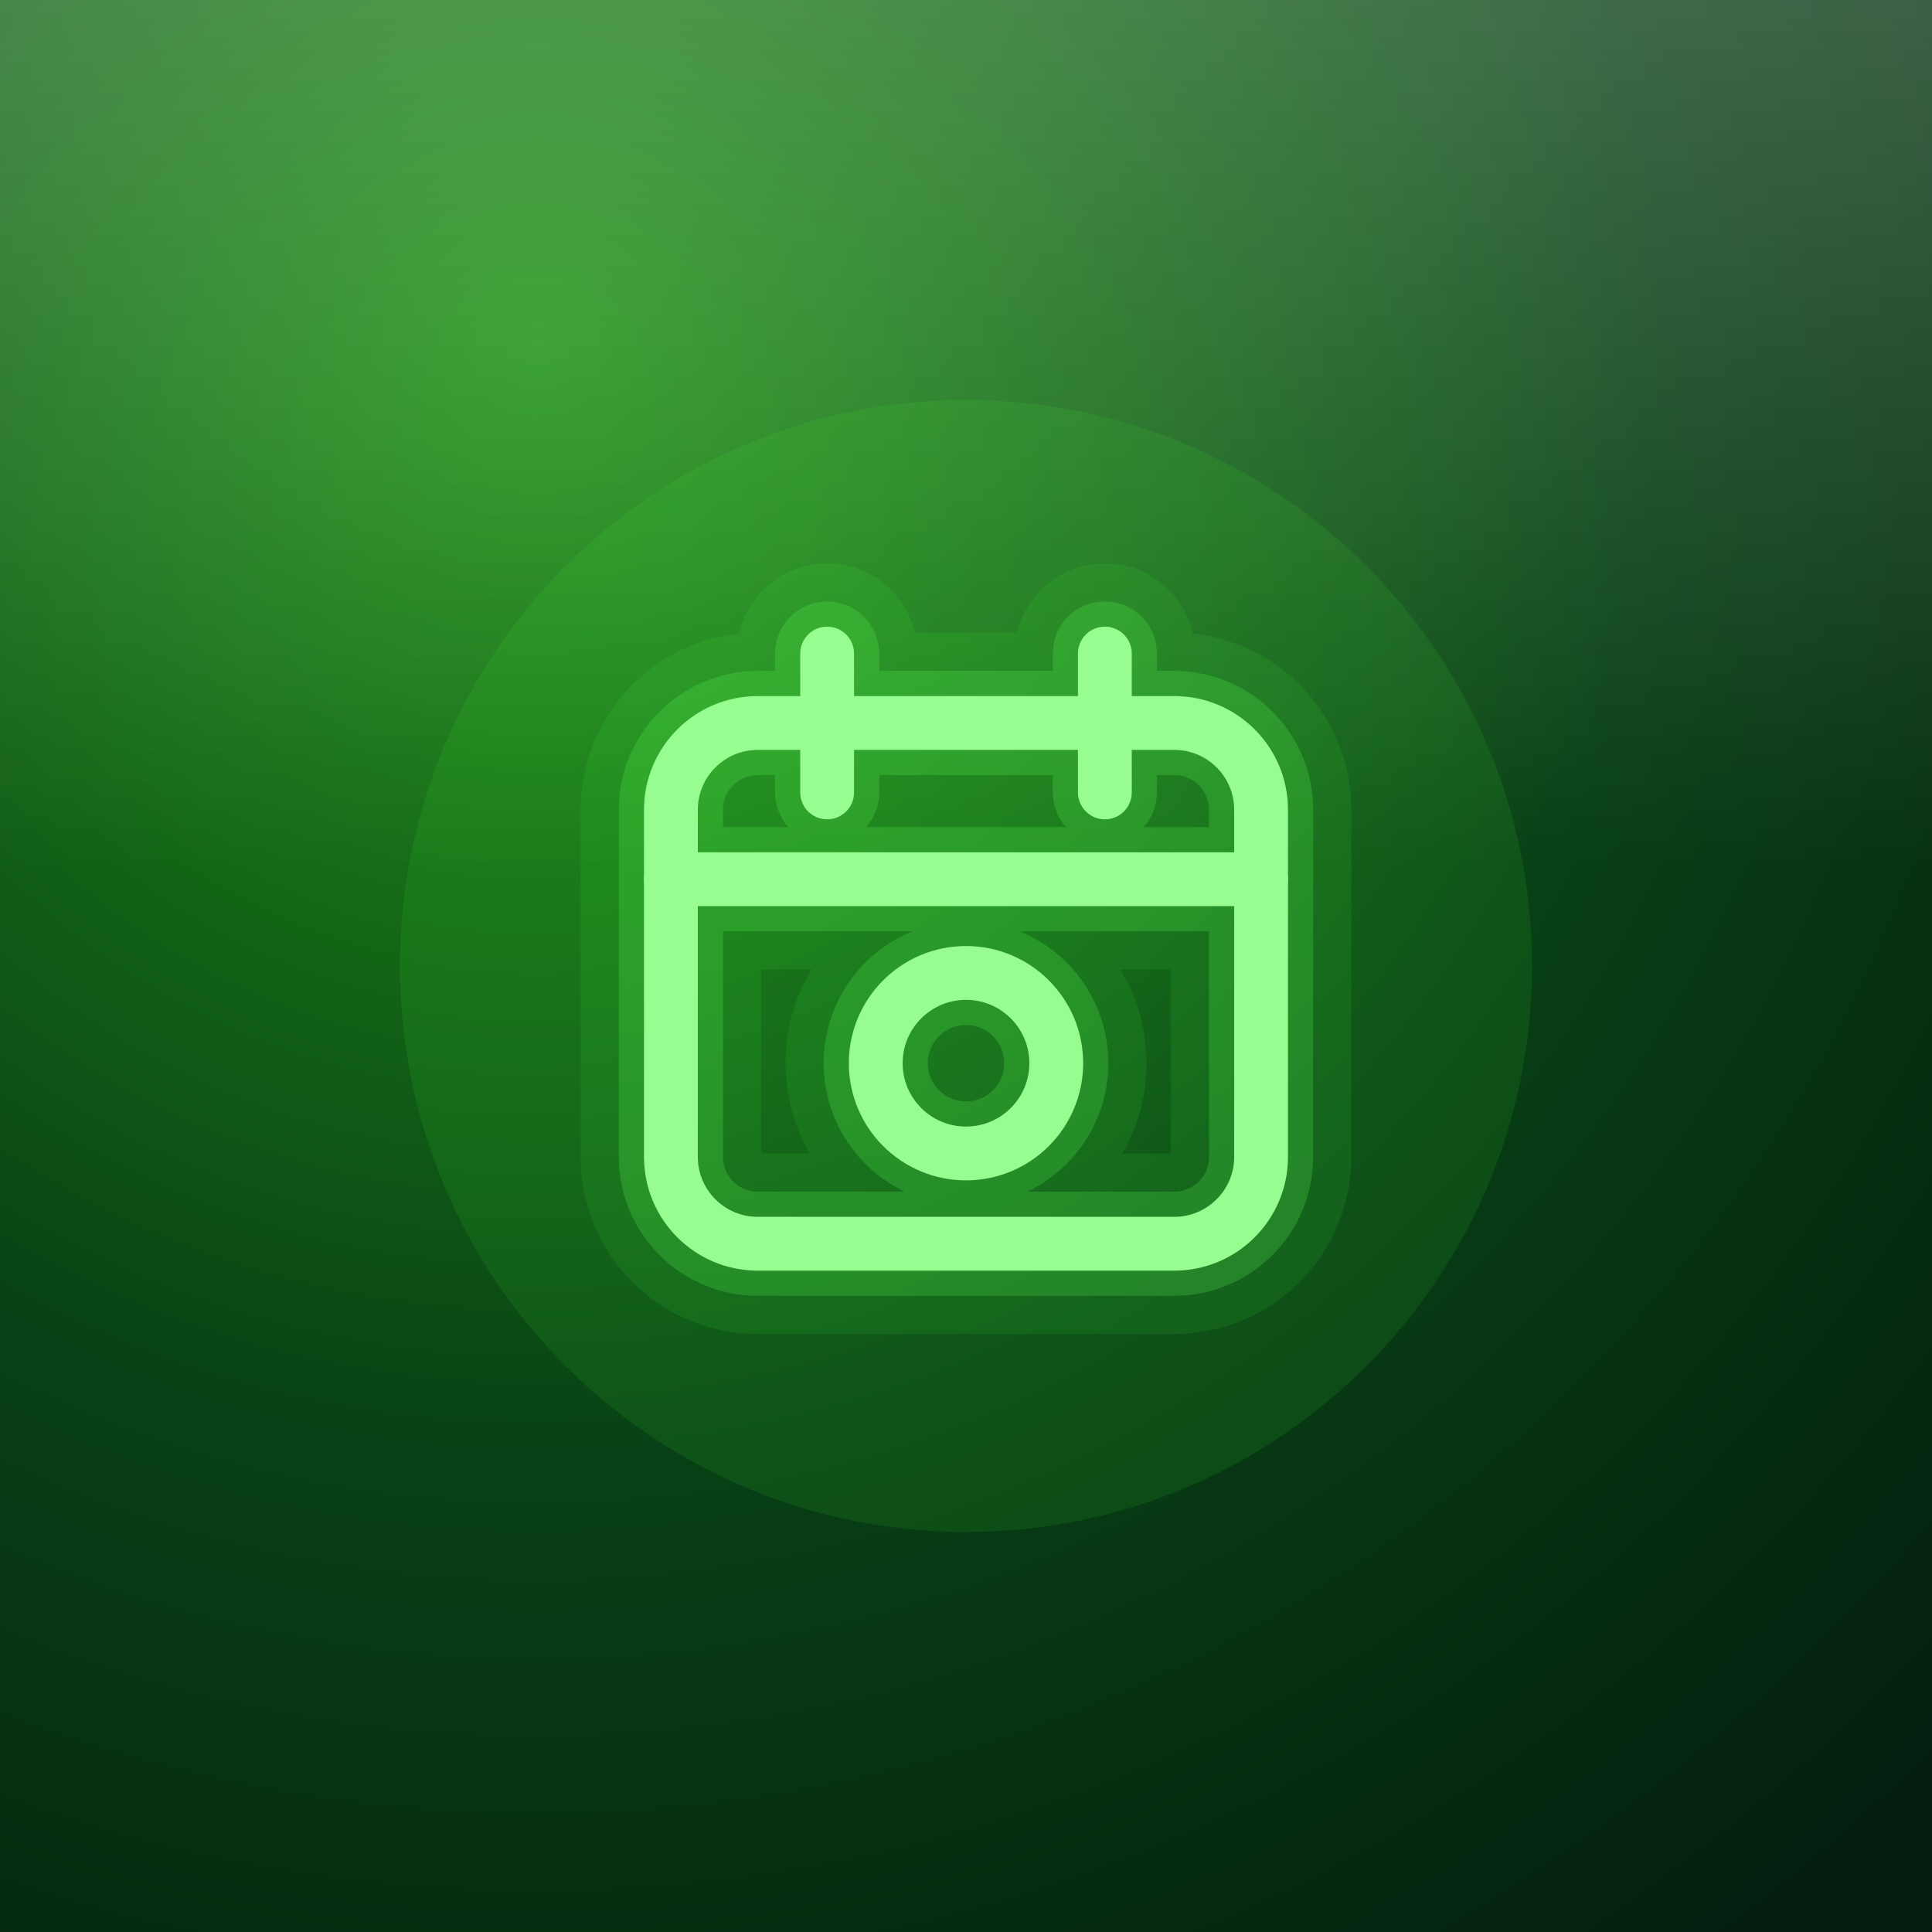
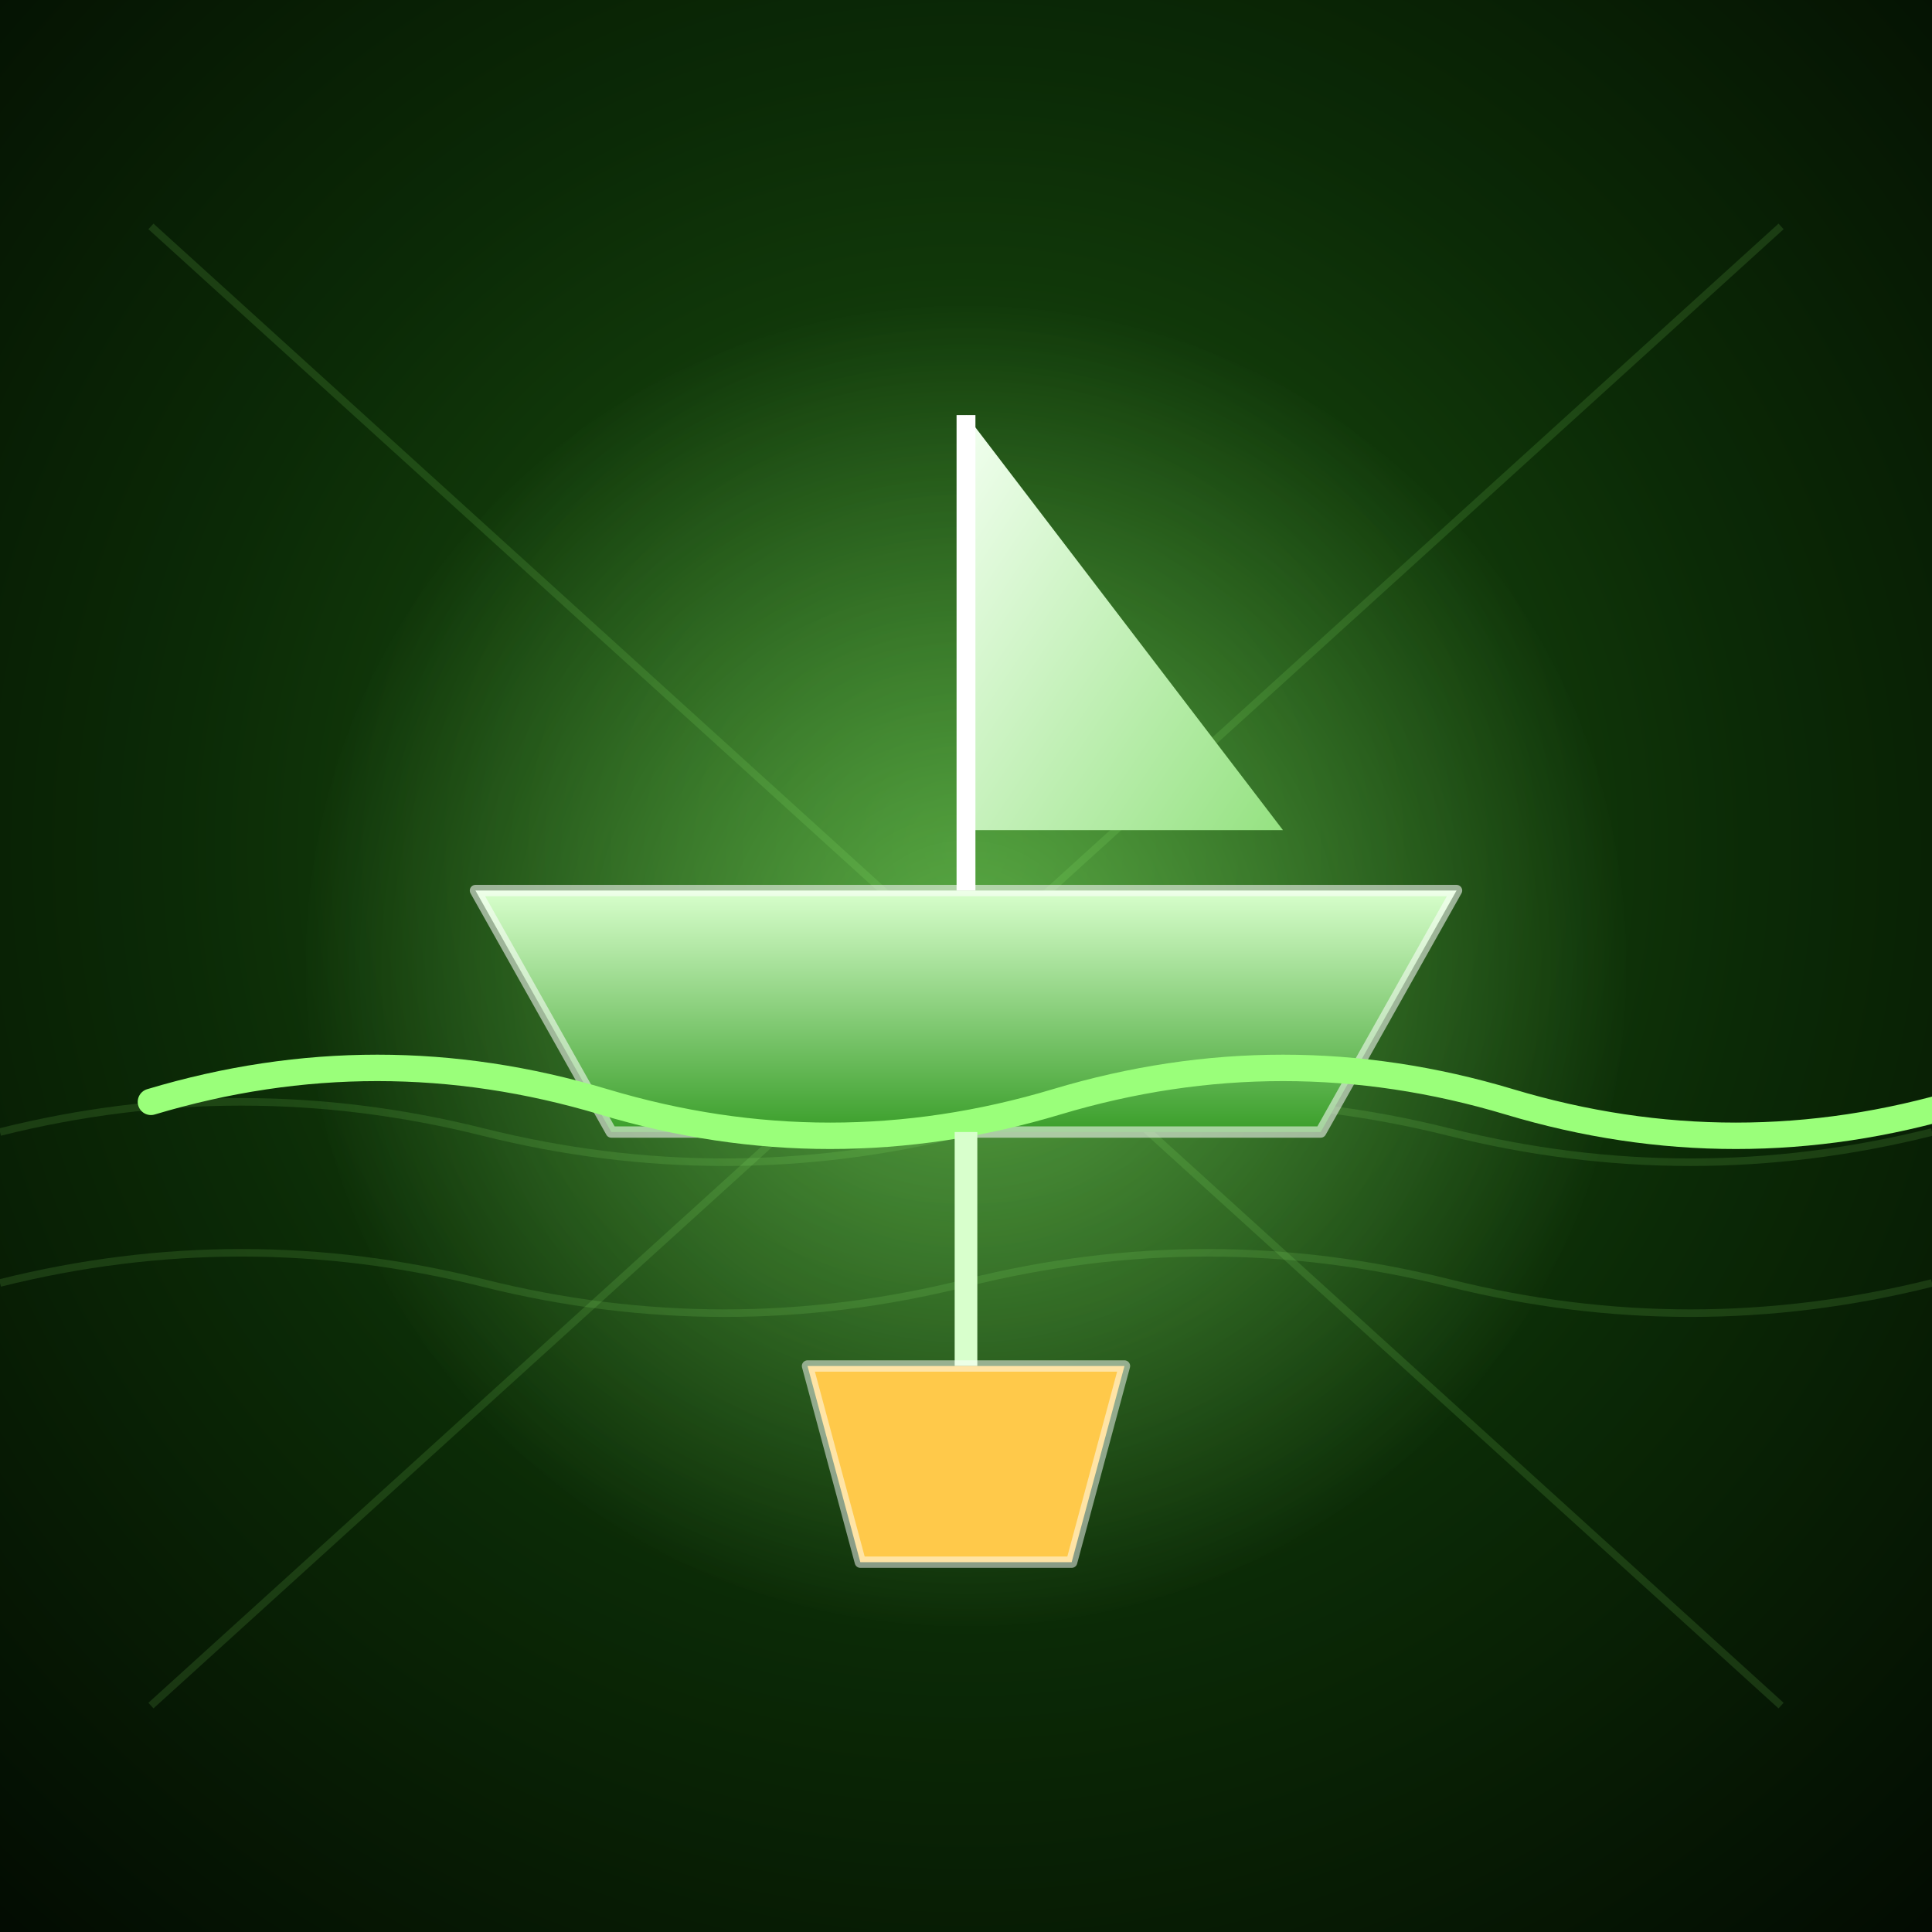
<svg xmlns="http://www.w3.org/2000/svg" viewBox="0 0 512 512">
  <defs>
-     <radialGradient id="b" cx="28%" cy="18%" r="105%">
-       <stop offset="0" stop-color="hsl(116 72% 34%)" />
-       <stop offset=".55" stop-color="hsl(134 78% 14%)" />
-       <stop offset="1" stop-color="hsl(148 80% 6%)" />
+     <radialGradient id="bg" cx="50%" cy="44%" r="74%">
+       <stop offset="0" stop-color="#1e5a12" />
+       <stop offset=".55" stop-color="#0b2a06" />
+       <stop offset="1" stop-color="#030c02" />
    </radialGradient>
-     <linearGradient id="s" x1="0" y1="0" x2="0" y2="1">
-       <stop offset="0" stop-color="#fff" stop-opacity=".22" />
-       <stop offset=".45" stop-color="#fff" stop-opacity="0" />
+     <radialGradient id="halo" cx="50%" cy="50%" r="50%">
+       <stop offset="0" stop-color="#9aff7a" stop-opacity=".5" />
+       <stop offset="1" stop-color="#9aff7a" stop-opacity="0" />
+     </radialGradient>
+     <linearGradient id="hull" x1="0" y1="0" x2="0" y2="1">
+       <stop offset="0" stop-color="#d8ffcc" />
+       <stop offset="1" stop-color="#3a9e2a" />
    </linearGradient>
-     <clipPath id="c">
-       <rect width="512" height="512" />
-     </clipPath>
+     <linearGradient id="sail" x1="0" y1="0" x2="1" y2="1">
+       <stop offset="0" stop-color="#f2fff0" />
+       <stop offset="1" stop-color="#8fe07a" />
+     </linearGradient>
  </defs>
-   <g clip-path="url(#c)">
-     <rect width="512" height="512" fill="url(#b)" />
-     <rect width="512" height="512" fill="url(#s)" />
-     <circle cx="256" cy="256" r="150" fill="hsl(116 95% 60%)" opacity=".10" />
+   <rect width="512" height="512" fill="url(#bg)" />
+   <g fill="none" stroke="#9aff7a" stroke-opacity=".13" stroke-width="2">
+     <path d="M0 300 Q64 284 128 300 T256 300 T384 300 T512 300" />
+     <path d="M0 340 Q64 324 128 340 T256 340 T384 340 T512 340" />
+     <path d="M256 256L40 60M256 256L472 60M256 256L40 452M256 256L472 452" />
  </g>
-   <g transform="translate(256 256) scale(9.2) translate(-12 -12)" fill="none" stroke-linecap="round" stroke-linejoin="round" color="hsl(116 96% 76%)">
-     <g stroke="hsl(116 100% 62%)" stroke-width="5.2" opacity=".10">
-       <rect x="3.5" y="5" width="17" height="15" rx="2.5" />
-       <path d="M3.5 9.5h17M8 3v4M16 3v4" />
-       <circle cx="12" cy="14.8" r="2.6" />
-     </g>
-     <g stroke="hsl(116 100% 66%)" stroke-width="3" opacity=".22">
-       <rect x="3.5" y="5" width="17" height="15" rx="2.5" />
-       <path d="M3.5 9.5h17M8 3v4M16 3v4" />
-       <circle cx="12" cy="14.8" r="2.6" />
-     </g>
-     <g stroke="hsl(116 96% 78%)" stroke-width="1.55">
-       <rect x="3.5" y="5" width="17" height="15" rx="2.5" />
-       <path d="M3.5 9.5h17M8 3v4M16 3v4" />
-       <circle cx="12" cy="14.8" r="2.6" />
-     </g>
-   </g>
+   <circle cx="256" cy="256" r="175" fill="url(#halo)" />
+   <path d="M126 236 H386 L350 300 H162Z" fill="url(#hull)" stroke="#fff" stroke-opacity=".55" stroke-width="3" stroke-linejoin="round" />
+   <path d="M256 236 V110 L340 220 H256" fill="url(#sail)" />
+   <path d="M256 110 V236" stroke="#fff" stroke-width="5" />
+   <path d="M40 292 Q100 274 160 292 T280 292 T400 292 T520 292" fill="none" stroke="#9aff7a" stroke-width="7" stroke-linecap="round" />
+   <path d="M256 300 V362" stroke="#d8ffcc" stroke-width="6" />
+   <path d="M214 362 H298 L284 414 H228Z" fill="#ffc94a" stroke="#fff" stroke-opacity=".5" stroke-width="3" stroke-linejoin="round" />
</svg>
